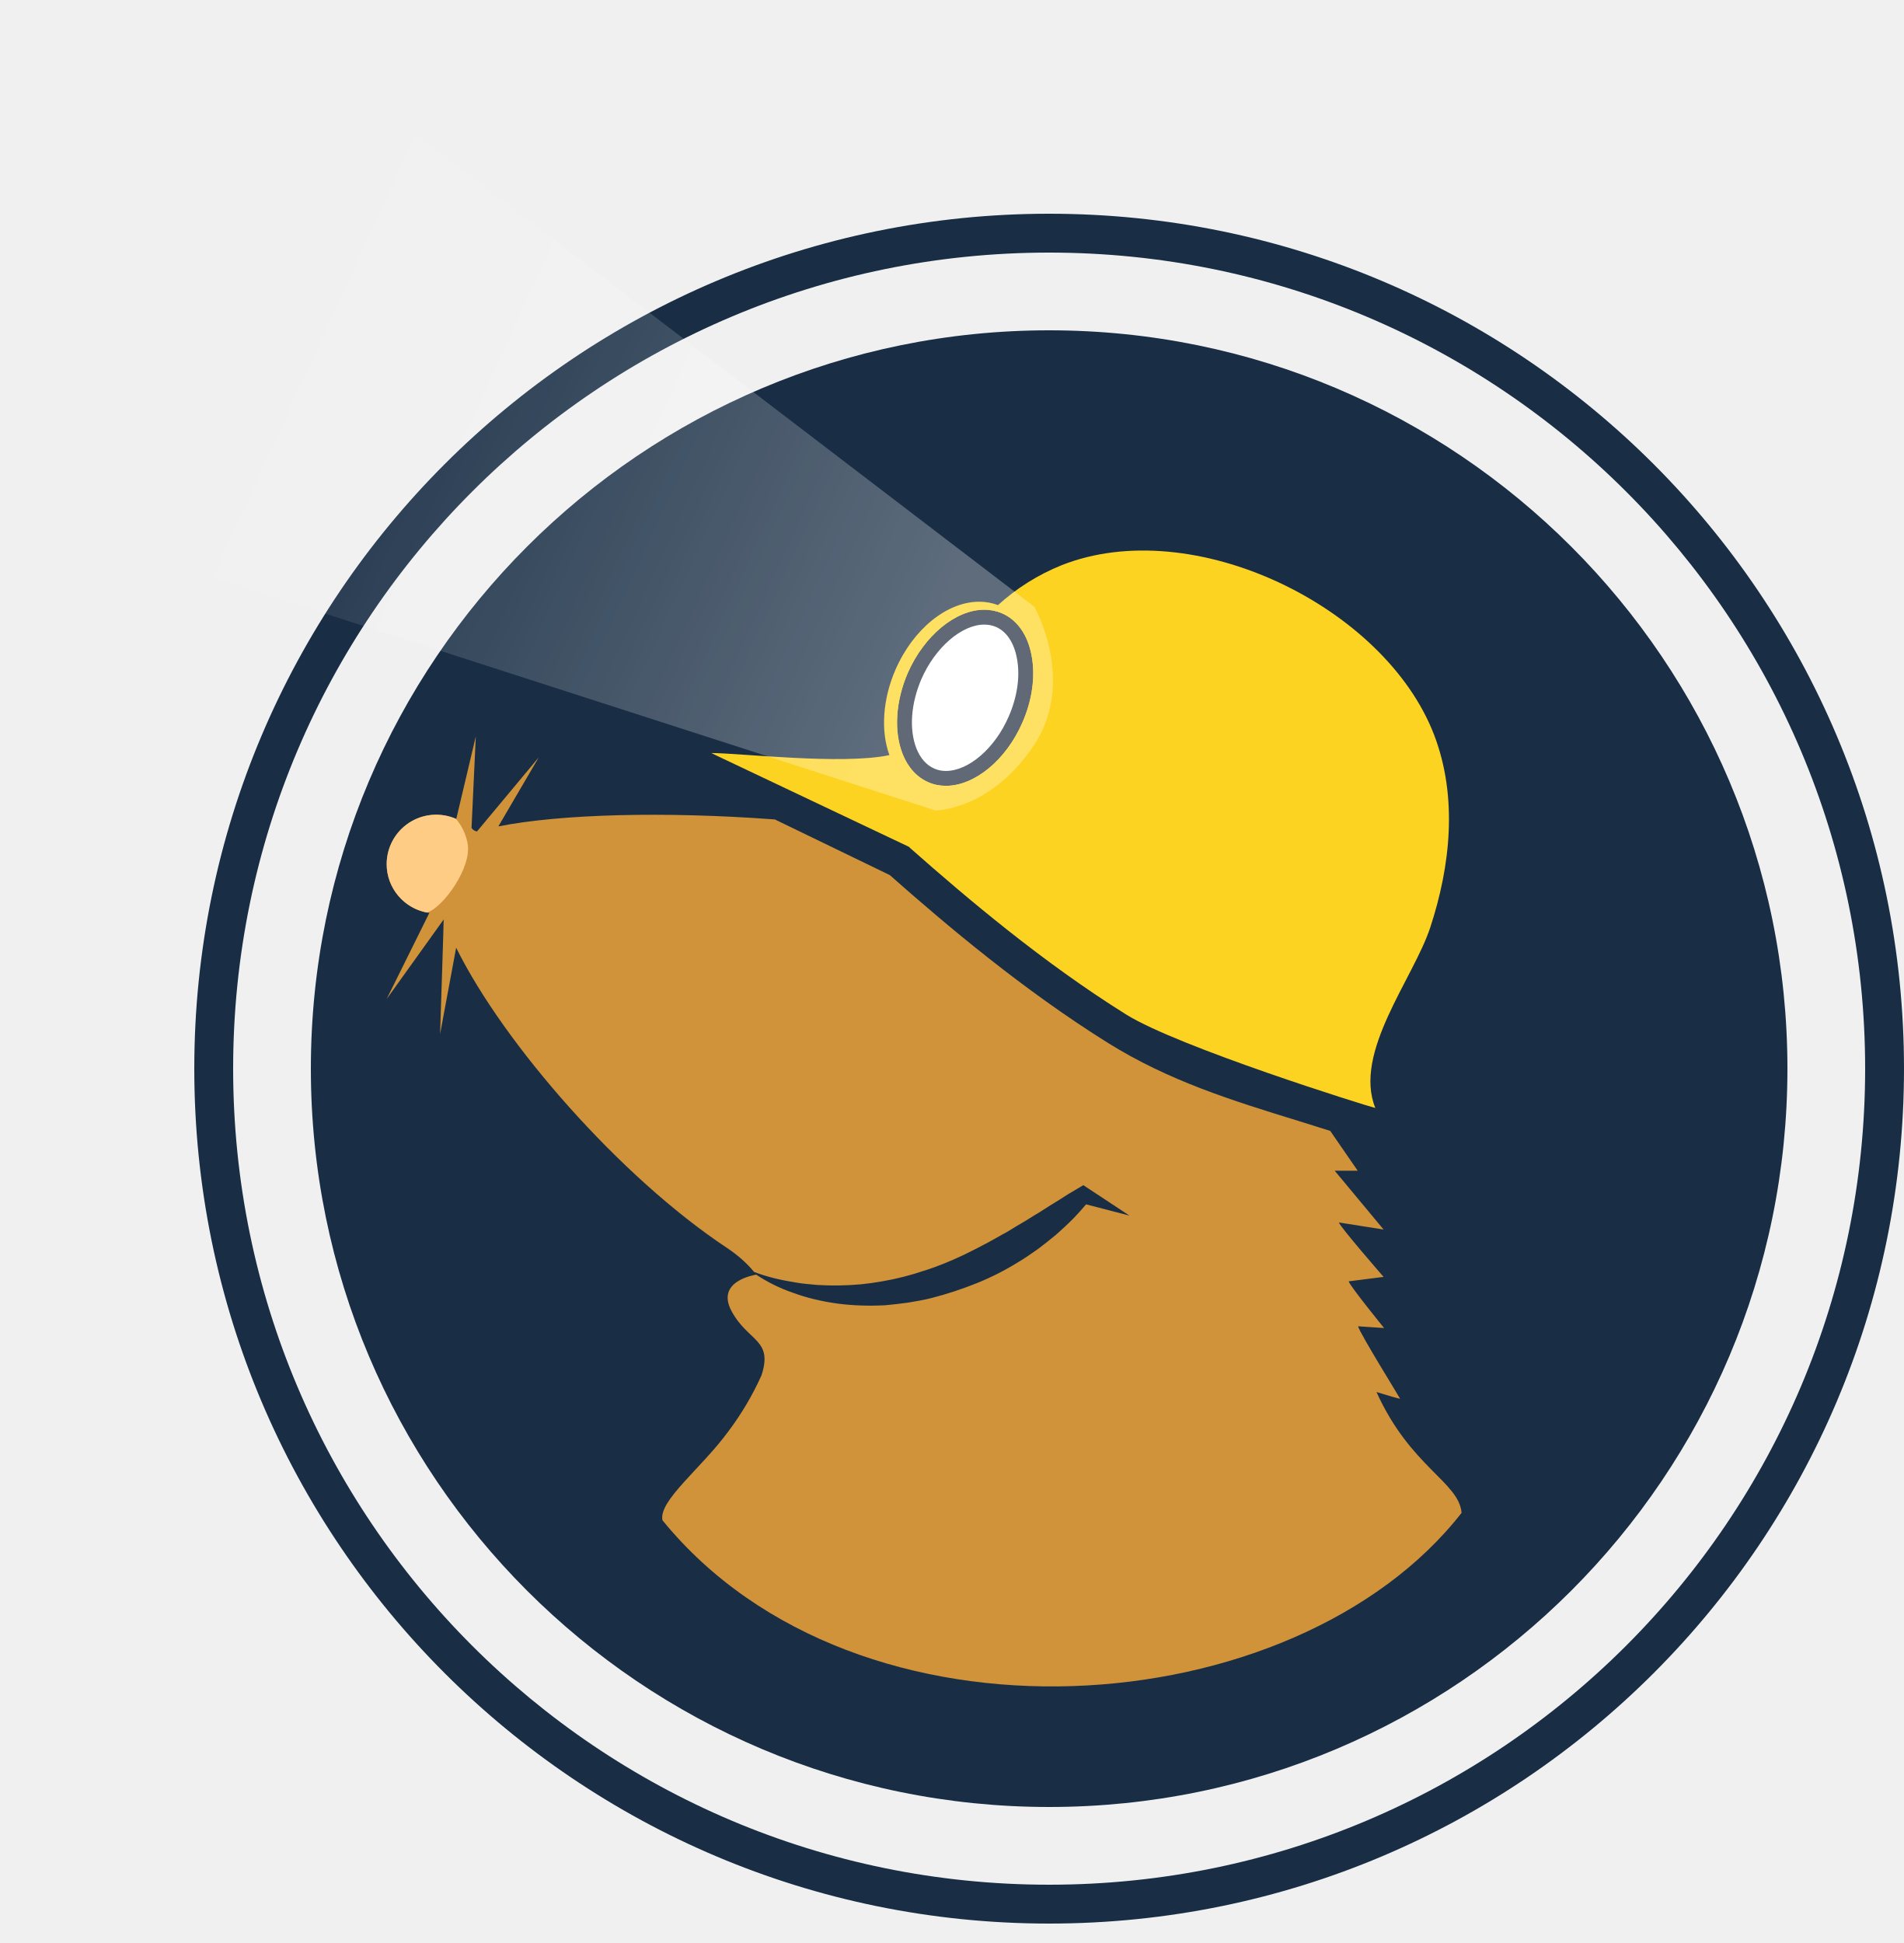
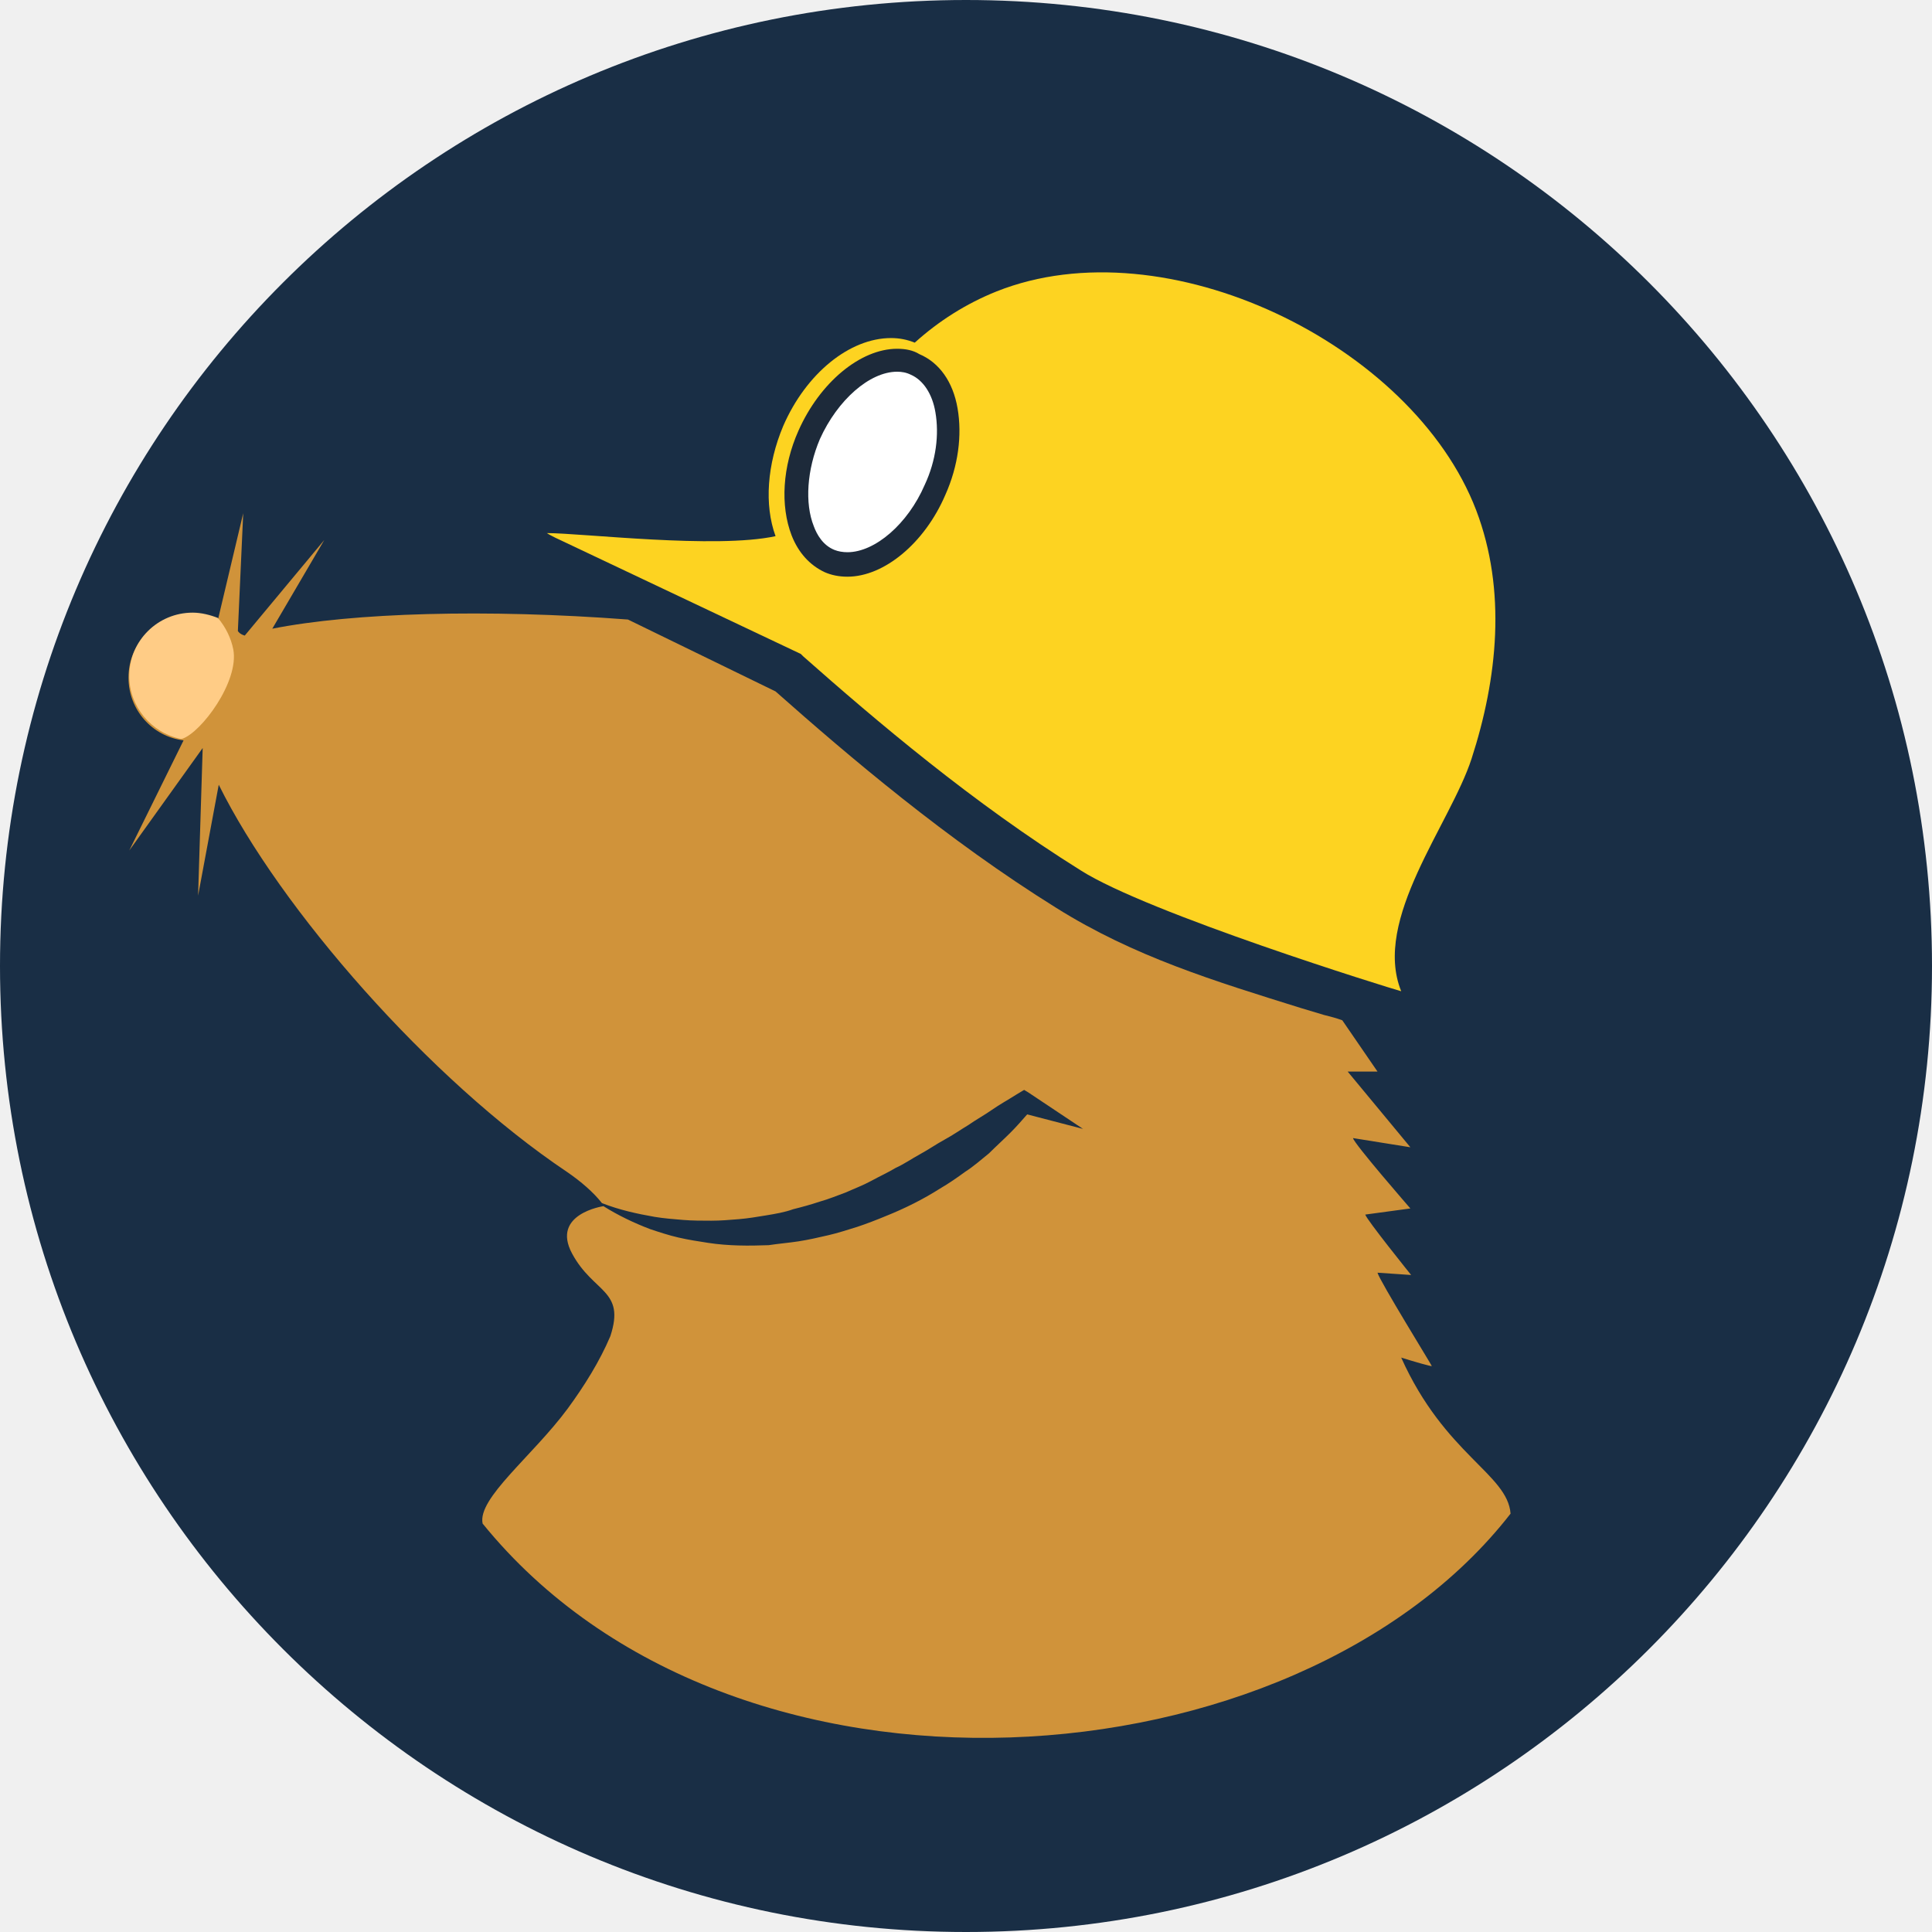
- <svg xmlns="http://www.w3.org/2000/svg" xmlns:xlink="http://www.w3.org/1999/xlink" width="49" height="50" viewBox="0 0 49 50">
-   <defs>
-     <path d="M.1 6.833l1.467-2.047c.004.01-.092 2.947-.092 2.947l.413-2.22c1.225 2.474 4.217 5.897 6.96 7.718.296.197.528.406.707.625.346.133.703.212 1.059.27.187.034.379.048.565.065a7.42 7.42 0 0 0 1.12-.016 6.92 6.92 0 0 0 .554-.077 6.959 6.959 0 0 0 1.075-.273c.175-.053.35-.119.52-.186.173-.07.341-.144.508-.224.167-.084.333-.162.496-.252.166-.082.325-.178.49-.269.166-.084.318-.192.482-.283.163-.092.317-.2.481-.293.159-.102.317-.205.482-.303.158-.105.322-.205.491-.302l.152-.09.08.054 1.107.73-1.117-.29a7.07 7.07 0 0 1-.331.367c-.14.142-.288.277-.436.409-.154.129-.31.252-.471.373-.164.114-.329.232-.502.334a6.948 6.948 0 0 1-1.08.548 9.333 9.333 0 0 1-1.155.379c-.195.05-.397.084-.596.117-.201.03-.403.051-.604.07-.405.02-.813.01-1.211-.042a6.27 6.27 0 0 1-.595-.11 5.09 5.09 0 0 1-.573-.173 4.14 4.14 0 0 1-.936-.463c-.002.004-1.06.148-.633.941.428.79 1.073.72.769 1.651a7.54 7.54 0 0 1-.856 1.446c-.697.952-1.8 1.782-1.692 2.283 5.01 6.149 16.283 5.293 20.565-.191-.065-.794-1.314-1.173-2.19-3.11.241.075.607.185.607.171 0-.014-1.045-1.694-1.08-1.862l.669.045s-.895-1.1-.911-1.202l.898-.114s-1.13-1.298-1.15-1.401l1.15.182-1.258-1.513h.592l-.707-1.025a30.02 30.02 0 0 0-.36-.113c-.154-.05-.308-.096-.46-.144-1.722-.53-3.331-1.03-4.894-2.003-2.188-1.366-4.15-3.023-5.621-4.323L10.09 2.212c-2.831-.21-5.498-.141-7.116.179L4.015.613 2.424 2.522c-.113-.025-.14-.096-.14-.096l.11-2.35L1.891 2.2A1.274 1.274 0 0 0 .1 3.36c0 .64.477 1.172 1.098 1.258L.1 6.833z" id="a" />
-     <path d="M1.887.156A1.274 1.274 0 0 0 .1 1.319c0 .617.443 1.133 1.031 1.246a.26.26 0 0 0 .027-.007C1.542 2.431 2.309 1.41 2.18.772a1.38 1.38 0 0 0-.294-.616z" id="c" />
-     <path d="M4.594 5.277c-.228-.626-.172-1.442.156-2.197.457-1.048 1.325-1.75 2.157-1.75.169 0 .33.03.481.087A5.507 5.507 0 0 1 9.023.392c3.378-1.34 8.319 1.054 9.59 4.366.61 1.597.423 3.363-.1 4.955-.433 1.316-1.99 3.213-1.414 4.645-.236-.056-5.062-1.565-6.413-2.406-2.152-1.345-4.096-2.992-5.55-4.276l-.042-.04-4.91-2.328c-.058-.03-.115-.055-.173-.084.705 0 3.387.311 4.583.053" id="e" />
-     <path d="M.199 3.717c.138.348.368.6.664.728.136.061.29.092.452.092.743 0 1.55-.669 1.966-1.626.255-.58.34-1.194.238-1.725C3.421.653 3.15.267 2.756.097a1.154 1.154 0 0 0-.454-.092C1.562.005.754.673.334 1.63.02 2.355-.03 3.134.2 3.717z" id="g" />
-     <linearGradient x1="93.215%" y1="62.465%" x2="22.664%" y2="38.215%" id="i">
-       <stop stop-color="#FFF" offset="0%" />
-       <stop stop-color="#FFF" stop-opacity="0" offset="100%" />
-     </linearGradient>
-   </defs>
-   <g transform="translate(0 .5)" fill="none" fill-rule="evenodd">
-     <path d="M6 27c0 11.598 9.402 21 21 21s21-9.402 21-21S38.598 6 27 6 6 15.402 6 27zm-1 0C5 14.85 14.85 5 27 5s22 9.85 22 22-9.85 22-22 22S5 39.15 5 27z" fill="#192E45" fill-rule="nonzero" />
-     <path d="M8 27c0 10.493 8.507 19 19 19s19-8.507 19-19S37.493 8 27 8 8 16.507 8 27z" fill="#192E45" />
-     <g transform="translate(9.851 18.375)">
-       <mask id="b" fill="#fff">
-         <use xlink:href="#a" />
-       </mask>
-       <path fill="#D0933A" fill-rule="nonzero" mask="url(#b)" d="M-0.54 -0.562H28.404V25.161H-0.54z" />
-     </g>
-     <g transform="translate(9.851 20.417)">
-       <mask id="d" fill="#fff">
-         <use xlink:href="#c" />
-       </mask>
-       <path fill="#FFCC86" fill-rule="nonzero" mask="url(#d)" d="M-0.54 -0.59H2.835V3.204H-0.54z" />
-     </g>
-     <g transform="translate(18.295 13.654)">
-       <mask id="f" fill="#fff">
-         <use xlink:href="#e" />
-       </mask>
-       <path fill="#FDD321" fill-rule="nonzero" mask="url(#f)" d="M-0.628 -0.625H19.635V14.995H-0.628z" />
-     </g>
-     <g transform="translate(23.029 15.185)">
-       <mask id="h" fill="#fff">
-         <use xlink:href="#g" />
-       </mask>
-       <g mask="url(#h)" fill-rule="nonzero">
-         <path d="M1.315 4.346a.898.898 0 0 1-.373-.075C.69 4.162.496 3.947.377 3.647c-.211-.536-.161-1.26.134-1.94C.9.817 1.637.197 2.302.197c.132 0 .26.025.379.076.332.144.563.48.65.948.094.495.013 1.068-.226 1.613-.386.89-1.122 1.512-1.79 1.512z" fill="#FFF" />
-         <path d="M2.302.388c.106 0 .208.02.302.06.272.119.463.405.538.81.087.456.011.989-.214 1.5-.35.81-1.029 1.396-1.613 1.396a.718.718 0 0 1-.294-.058l-.003-.001-.003-.002c-.2-.086-.36-.265-.459-.517-.193-.489-.144-1.159.13-1.792C1.041.975 1.72.388 2.302.388zm0-.383C1.562.005.754.673.334 1.63.02 2.355-.03 3.134.2 3.717c.138.348.368.6.664.728.136.061.29.092.452.092.742 0 1.55-.669 1.966-1.626.255-.58.339-1.194.238-1.725-.098-.533-.37-.919-.763-1.089a1.152 1.152 0 0 0-.454-.092z" fill="#1D2A3A" />
+ <svg xmlns="http://www.w3.org/2000/svg" version="1.1" id="brand" x="0px" y="0px" viewBox="73.7 73.7 252.6 252.6" style="enable-background:new 0 0 400 400;" xml:space="preserve">
+   <style type="text/css">
+ 	.st0{fill-rule:evenodd;clip-rule:evenodd;fill:#192E45;}
+ 	.st1{fill-rule:evenodd;clip-rule:evenodd;fill:#D0933A;}
+ 	.st2{fill-rule:evenodd;clip-rule:evenodd;fill:#FFCC86;}
+ 	.st3{fill-rule:evenodd;clip-rule:evenodd;fill:#FDD321;}
+ 	.st4{fill:#FFFFFF;}
+ 	.st5{fill:#1D2A3A;}
+ </style>
+   <g id="Logo">
+     <path id="bg" class="st0" d="M73.7,200 c0,69.8,56.6,126.3,126.3,126.3 S326.3,269.8,326.3,200 S269.8,73.7,200,73.7   S73.7,130.2,73.7,200L73.7,200L73.7,200L73.7,200z" />
+     <path id="Mullvad_Fur" class="st1" d="M90.6,184.9l9.6-13.4c0,0.1-0.6,19.3-0.6,19.3l2.7-14.5c8,16.2,27.6,38.6,45.5,50.6   c1.9,1.3,3.5,2.7,4.6,4.1c2.3,0.9,4.6,1.4,6.9,1.8c1.2,0.2,2.5,0.3,3.7,0.4c1.2,0.1,2.5,0.1,3.7,0.1c1.2,0,2.4-0.1,3.6-0.2   c1.2-0.1,2.4-0.3,3.6-0.5c1.2-0.2,2.4-0.4,3.5-0.8c1.2-0.3,2.3-0.6,3.5-1c1.1-0.3,2.3-0.8,3.4-1.2c1.1-0.5,2.2-0.9,3.3-1.5   c1.1-0.6,2.2-1.1,3.2-1.7c1.1-0.5,2.1-1.2,3.2-1.8c1.1-0.6,2.1-1.3,3.2-1.9c1.1-0.6,2.1-1.3,3.1-1.9c1-0.7,2.1-1.3,3.1-2   c1-0.7,2.1-1.3,3.2-2l1-0.6l0.5,0.3l7.2,4.8l-7.3-1.9c-0.7,0.8-1.4,1.6-2.2,2.4c-0.9,0.9-1.9,1.8-2.8,2.7c-1,0.8-2,1.7-3.1,2.4   c-1.1,0.8-2.1,1.5-3.3,2.2c-2.2,1.4-4.6,2.6-7.1,3.6c-1.2,0.5-2.5,1-3.7,1.4c-1.3,0.4-2.5,0.8-3.8,1.1c-1.3,0.3-2.6,0.6-3.9,0.8   c-1.3,0.2-2.6,0.3-3.9,0.5c-2.6,0.1-5.3,0.1-7.9-0.3c-1.3-0.2-2.6-0.4-3.9-0.7c-1.3-0.3-2.5-0.7-3.7-1.1c-2.1-0.8-4.2-1.8-6.1-3   c0,0-6.9,1-4.1,6.2c2.8,5.2,7,4.7,5,10.8c-1.4,3.3-3.4,6.5-5.6,9.5c-4.6,6.2-11.8,11.7-11.1,15c32.7,40.3,106.4,34.7,134.4-1.3   c-0.4-5.2-8.6-7.7-14.3-20.4c1.6,0.5,4,1.2,4,1.1c0-0.1-6.8-11.1-7.1-12.2l4.4,0.3c0,0-5.8-7.2-6-7.9l5.9-0.8c0,0-7.4-8.5-7.5-9.2   l7.5,1.2l-8.2-9.9h3.9l-4.6-6.7c-0.8-0.3-1.6-0.5-2.4-0.7c-1-0.3-2-0.6-3-0.9c-11.2-3.5-21.8-6.7-32-13.1   c-14.3-8.9-27.1-19.8-36.7-28.3l-19.3-9.4c-18.5-1.4-35.9-0.9-46.5,1.2l6.8-11.6l-10.4,12.5c-0.7-0.2-0.9-0.6-0.9-0.6l0.7-15.4   l-3.3,13.9c-1-0.5-2.2-0.7-3.4-0.7c-4.6,0-8.3,3.7-8.3,8.3c0,4.2,3.1,7.7,7.2,8.2L90.6,184.9L90.6,184.9L90.6,184.9L90.6,184.9z" />
+     <path id="Mullvad_Nose" class="st2" d="M102.2,154.5c-1-0.4-2.2-0.7-3.3-0.7c-4.6,0-8.3,3.7-8.3,8.3c0,4,2.9,7.4,6.7,8.2   c0.1,0,0.1,0,0.2,0c2.5-0.8,7.5-7.5,6.7-11.7C103.9,157.1,103.2,155.7,102.2,154.5L102.2,154.5L102.2,154.5L102.2,154.5z" />
+     <path id="Mullvad_Helmet" class="st3" d="M175.1,143.8c-1.5-4.1-1.1-9.4,1-14.4c3-6.9,8.7-11.5,14.1-11.5c1.1,0,2.1,0.2,3.1,0.6   c3.1-2.8,6.7-5.1,10.7-6.7c22.1-8.8,54.4,6.9,62.7,28.6c4,10.5,2.8,22-0.6,32.5c-2.8,8.6-13,21-9.2,30.4   c-1.5-0.4-33.1-10.2-41.9-15.8c-14.1-8.8-26.8-19.6-36.3-28l-0.3-0.3L146.3,144c-0.4-0.2-0.8-0.4-1.1-0.6   C149.8,143.4,167.3,145.5,175.1,143.8" />
+     <g id="Helmet_Lamp">
+       <path class="st4" d="M184.6,147.4c-0.9,0-1.7-0.2-2.3-0.5c-1.6-0.7-2.8-2-3.6-4c-1.4-3.4-1-8.1,0.9-12.5c2.5-5.7,7.2-9.7,11.5-9.7    c0.8,0,1.6,0.2,2.4,0.5c2.1,0.9,3.6,3,4.1,6c0.6,3.2,0.1,6.9-1.5,10.4C193.6,143.3,188.8,147.4,184.6,147.4z" />
+       <g>
+         <path class="st5" d="M191,122.3c0.6,0,1.2,0.1,1.8,0.4c1.6,0.7,2.8,2.5,3.2,4.9c0.5,2.9,0.1,6.3-1.4,9.5     c-2.2,5.1-6.5,8.8-10.1,8.8c-0.6,0-1.2-0.1-1.7-0.3l0,0l0,0c-1.5-0.6-2.3-2-2.7-3.1c-1.2-3-0.9-7.4,0.8-11.4     C183.2,126,187.4,122.3,191,122.3 M191,119.3c-4.8,0-10.1,4.4-12.9,10.7c-2.1,4.7-2.4,9.8-0.9,13.7c0.9,2.3,2.4,3.9,4.3,4.8     c0.9,0.4,1.9,0.6,3,0.6c4.8,0,10.1-4.4,12.8-10.7c1.7-3.8,2.2-7.8,1.6-11.3c-0.6-3.5-2.4-6-5-7.1     C193.1,119.5,192.1,119.3,191,119.3L191,119.3z" />
      </g>
    </g>
-     <path d="M26.62 15.114s1.094 1.924-.024 3.583c-1.12 1.659-2.52 1.66-2.52 1.66L.25 12.672s-.952-4.115.85-7.526C2.899 1.733 6.837 0 6.837 0L26.62 15.114z" fill="url(#i)" fill-rule="nonzero" opacity=".3" />
  </g>
</svg>
